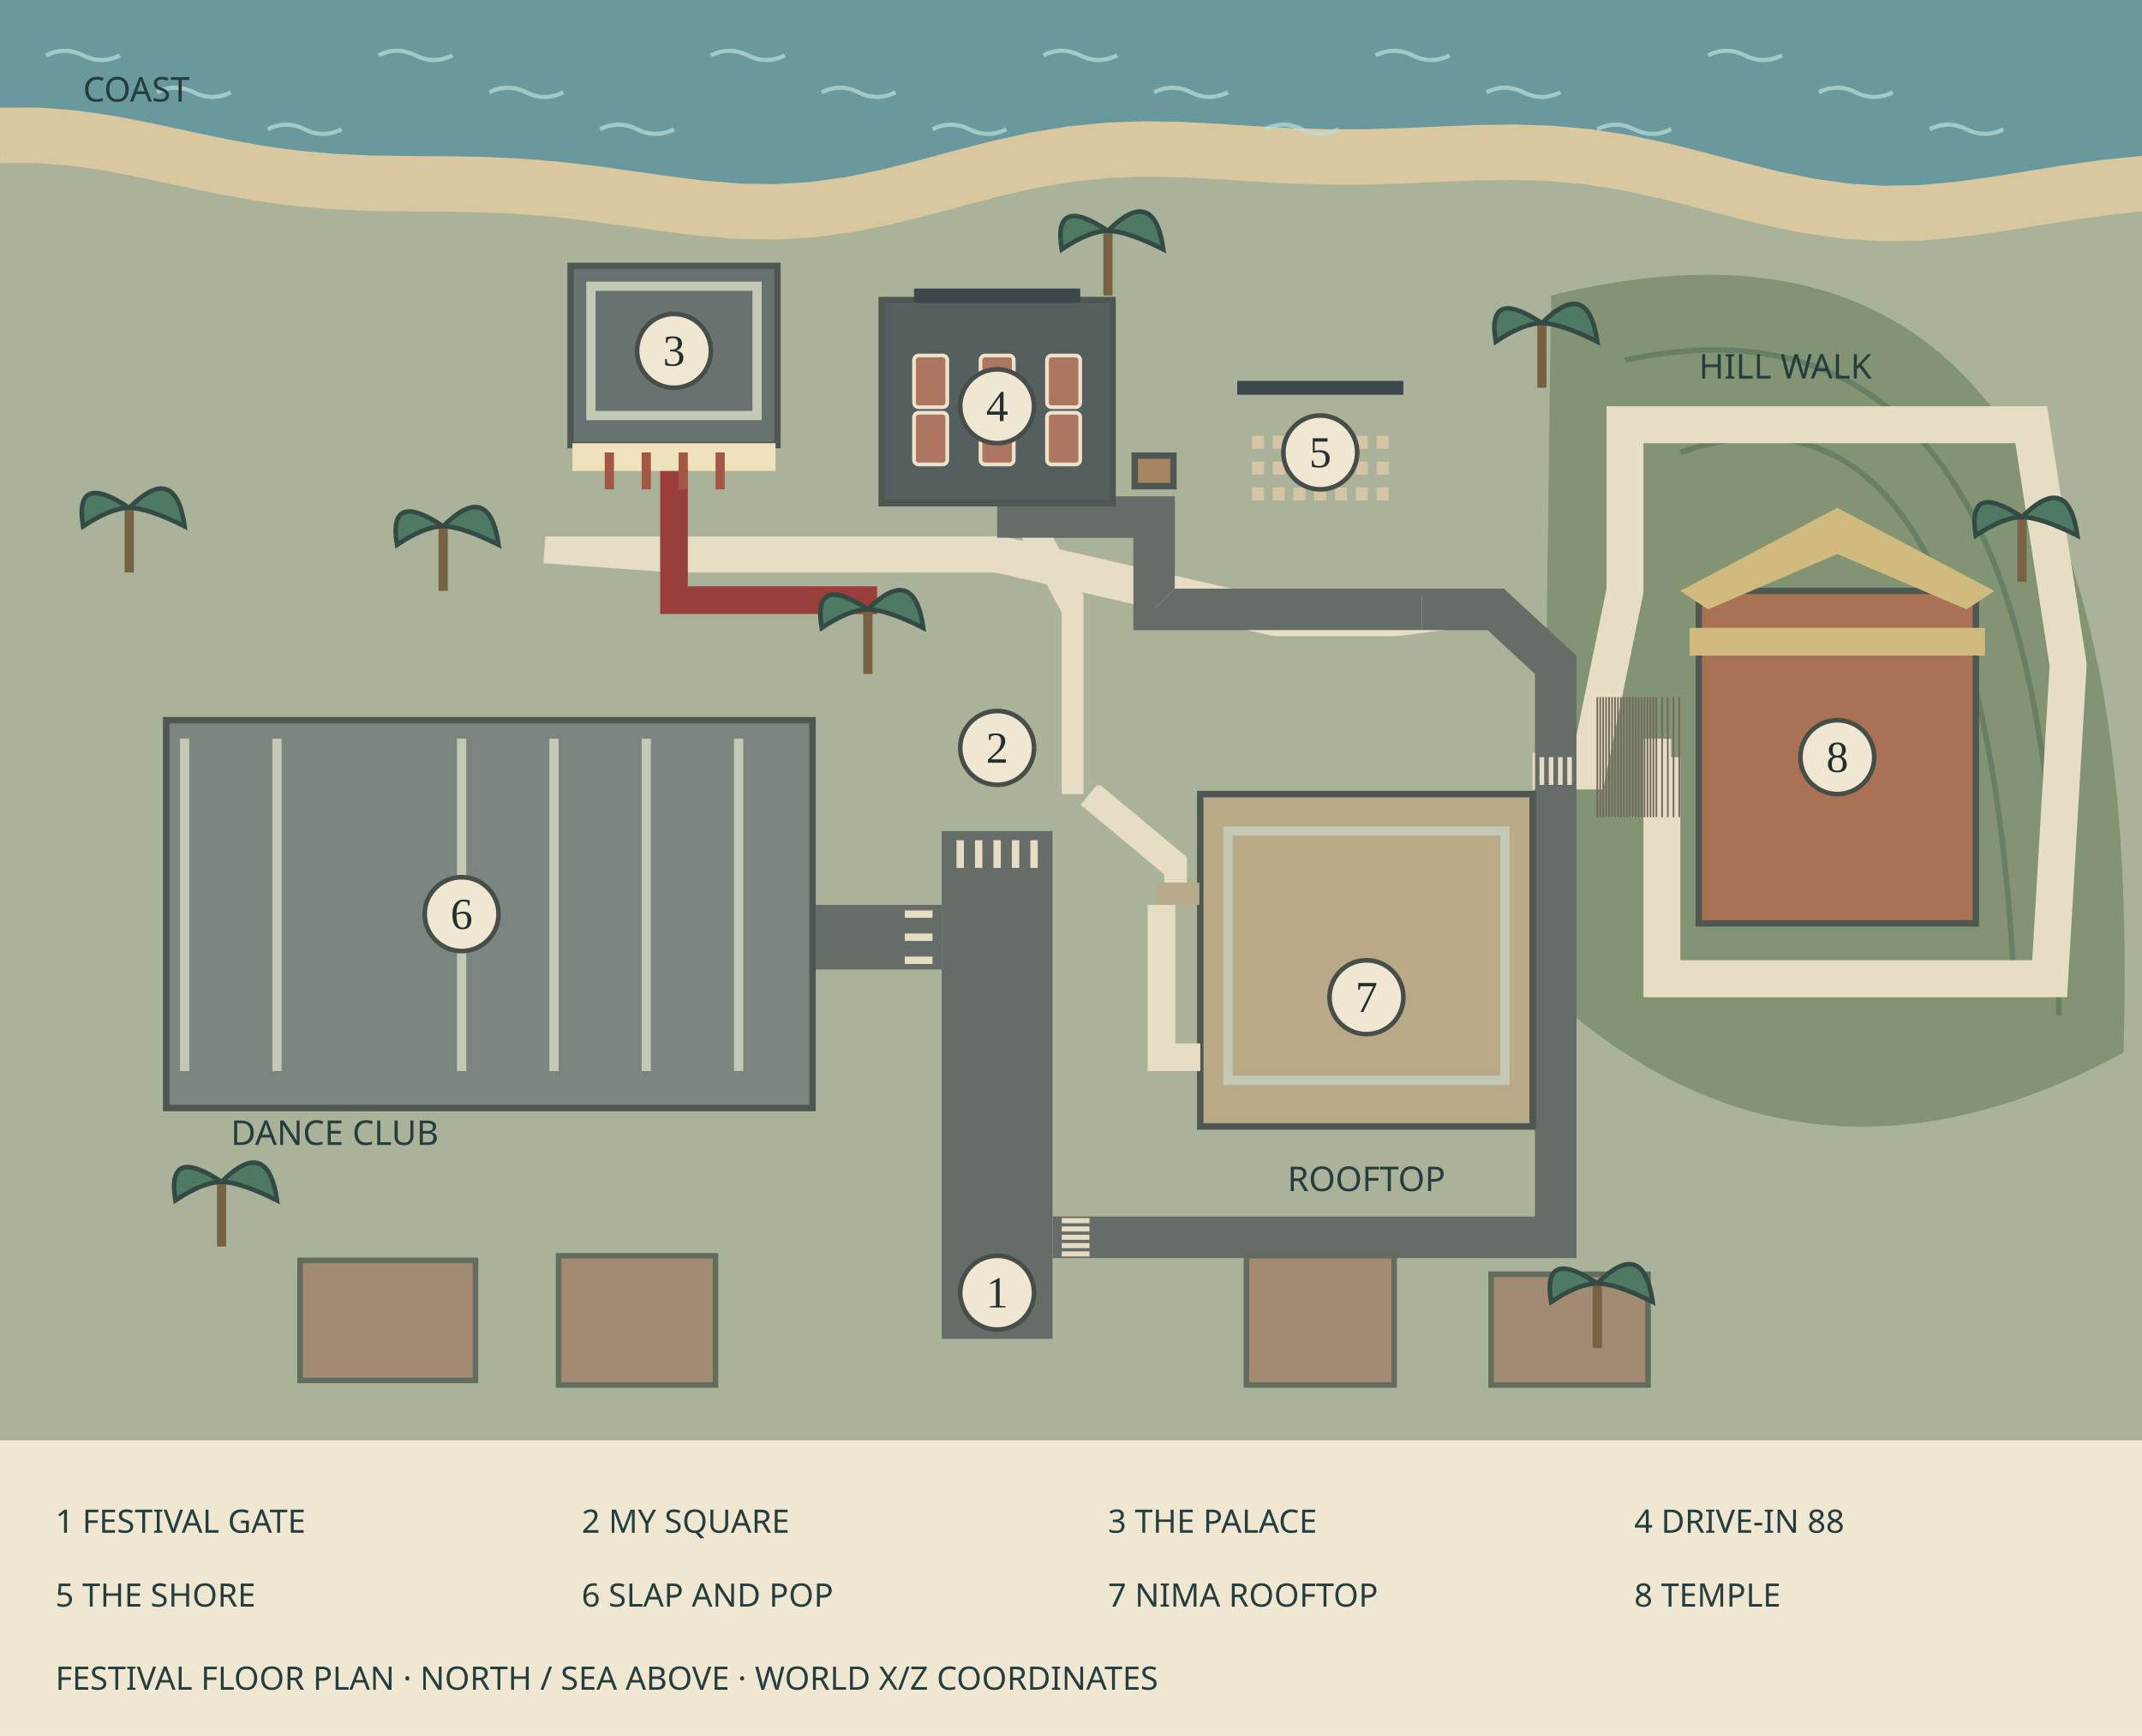
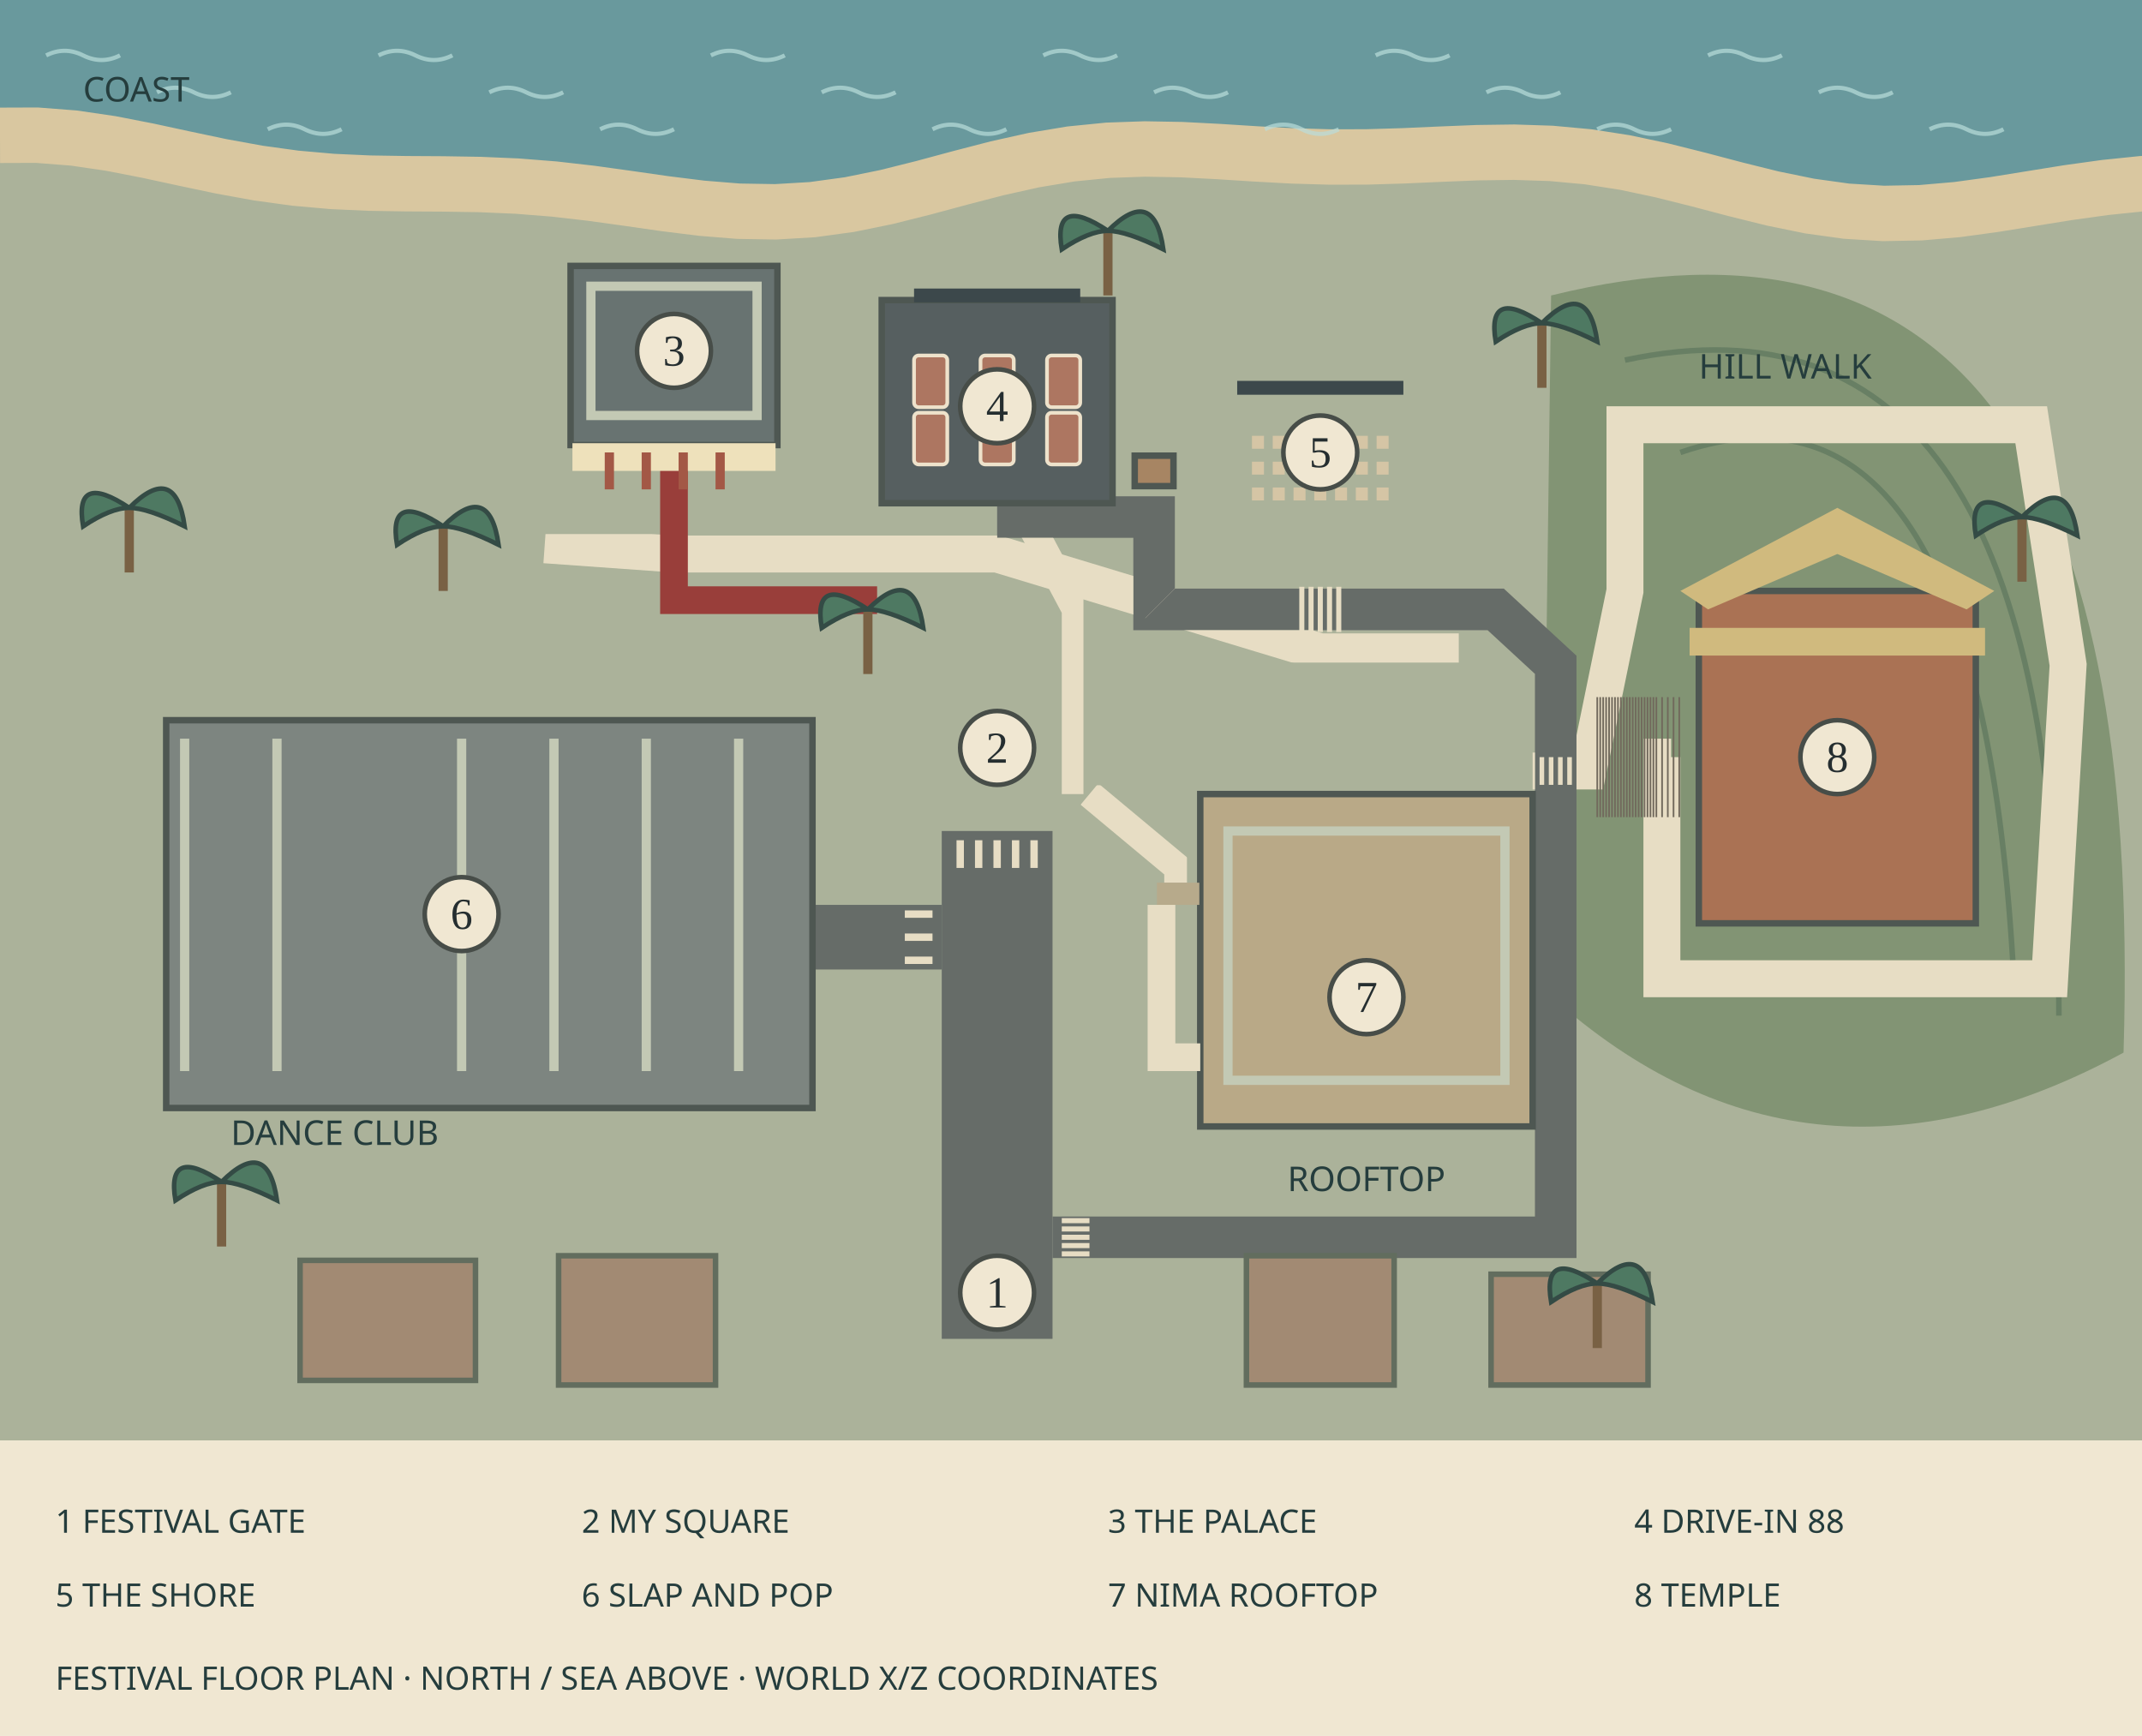
<svg xmlns="http://www.w3.org/2000/svg" width="1392" height="1128" class="coastal-plan" viewBox="-108 -78 232 188" role="img" aria-label="Coastal festival streets, terrain and walking routes">
  <rect x="-108" y="-78" width="232" height="156" fill="#abb29a" />
  <path d="M-108,-78 L-108,-63.345 -104,-63.359 -100,-63.049 -96,-62.463 -92,-61.684 -88,-60.82 -84,-59.978 -80,-59.252 -76,-58.702 -72,-58.348 -68,-58.167 -64,-58.104 -60,-58.081 -56,-58.017 -52,-57.845 -48,-57.529 -44,-57.073 -40,-56.519 -36,-55.946 -32,-55.448 -28,-55.125 -24,-55.059 -20,-55.296 -16,-55.843 -12,-56.658 -8,-57.658 -4,-58.736 0,-59.773 4,-60.663 8,-61.327 12,-61.726 16,-61.866 20,-61.794 24,-61.586 28,-61.332 32,-61.115 36,-60.998 40,-61.005 44,-61.124 48,-61.302 52,-61.463 56,-61.518 60,-61.388 64,-61.02 68,-60.398 72,-59.55 76,-58.549 80,-57.494 84,-56.502 88,-55.684 92,-55.128 96,-54.885 100,-54.958 104,-55.305 108,-55.851 112,-56.496 116,-57.139 120,-57.694 124,-58.106 128,-58.362 L128,-78 Z" fill="#69999d" />
  <polyline points="-108,-63.345 -104,-63.359 -100,-63.049 -96,-62.463 -92,-61.684 -88,-60.82 -84,-59.978 -80,-59.252 -76,-58.702 -72,-58.348 -68,-58.167 -64,-58.104 -60,-58.081 -56,-58.017 -52,-57.845 -48,-57.529 -44,-57.073 -40,-56.519 -36,-55.946 -32,-55.448 -28,-55.125 -24,-55.059 -20,-55.296 -16,-55.843 -12,-56.658 -8,-57.658 -4,-58.736 0,-59.773 4,-60.663 8,-61.327 12,-61.726 16,-61.866 20,-61.794 24,-61.586 28,-61.332 32,-61.115 36,-60.998 40,-61.005 44,-61.124 48,-61.302 52,-61.463 56,-61.518 60,-61.388 64,-61.02 68,-60.398 72,-59.55 76,-58.549 80,-57.494 84,-56.502 88,-55.684 92,-55.128 96,-54.885 100,-54.958 104,-55.305 108,-55.851 112,-56.496 116,-57.139 120,-57.694 124,-58.106 128,-58.362" fill="none" stroke="#d9c7a0" stroke-width="6" />
  <path d="M60,-46 Q125,-62 122,36 Q87,55 59,29Z" fill="#829474" />
  <path d="M68,-39 Q115,-49 115,32 M74,-29 Q106,-40 110,26" fill="none" stroke="#687f64" stroke-width=".6" />
  <defs>
    <mask id="pavement-clearance">
      <rect x="-108" y="-78" width="232" height="156" fill="white" />
      <polygon points="-6,67 -6,12 6,12 6,67" fill="black" />
      <polygon points="-20,20 -6,20 -6,27 -20,27" fill="black" />
      <polygon points="6,53.75 58.25,53.75 62.75,58.25 6,58.25" fill="black" />
      <polygon points="58.25,53.75 58.25,-5.015 62.75,-6.985 62.75,58.25" fill="black" />
      <polygon points="58.25,-5.015 53.12,-9.75 54.88,-14.25 62.75,-6.985" fill="black" />
      <polygon points="53.12,-9.75 46,-9.75 46,-14.25 54.88,-14.25" fill="black" />
      <polygon points="46,-9.75 14.75,-9.75 19.25,-14.25 46,-14.25" fill="black" />
      <polygon points="14.75,-9.75 14.75,-19.75 19.25,-24.25 19.25,-14.25" fill="black" />
      <polygon points="14.75,-19.75 0,-19.75 0,-24.25 19.25,-24.25" fill="black" />
    </mask>
  </defs>
  <polyline points="0,67 0,12" fill="none" stroke="#666c68" stroke-width="12" stroke-linejoin="miter" />
  <polyline points="-20,23.5 -6,23.5" fill="none" stroke="#666c68" stroke-width="7" stroke-linejoin="miter" />
  <polyline points="6,56 60.5,56 60.5,-6 54,-12 46,-12 17,-12 17,-22 0,-22" fill="none" stroke="#666c68" stroke-width="4.5" stroke-linejoin="miter" />
  <polyline mask="url(#pavement-clearance)" points="-8.5,62 -8.5,27.2" fill="none" stroke="#e7ddc4" stroke-width="3" stroke-linejoin="miter" />
  <polyline mask="url(#pavement-clearance)" points="-8.5,19.8 -8.5,8" fill="none" stroke="#e7ddc4" stroke-width="3" stroke-linejoin="miter" />
  <polyline mask="url(#pavement-clearance)" points="8.5,62 8.5,58.25" fill="none" stroke="#e7ddc4" stroke-width="3" stroke-linejoin="miter" />
  <polyline mask="url(#pavement-clearance)" points="8.5,53.75 8.5,8" fill="none" stroke="#e7ddc4" stroke-width="3" stroke-linejoin="miter" />
  <polyline mask="url(#pavement-clearance)" points="8.5,8 8.5,-12 0,-28" fill="none" stroke="#e7ddc4" stroke-width="3" stroke-linejoin="miter" />
-   <polyline mask="url(#pavement-clearance)" points="35,-10 35,-21" fill="none" stroke="#e7ddc4" stroke-width="3" stroke-linejoin="miter" />
-   <polyline mask="url(#pavement-clearance)" points="-49,-19 -35,-18 0,-18 35,-10 50,-12" fill="none" stroke="#e7ddc4" stroke-width="4" stroke-linejoin="miter" />
+   <polyline mask="url(#pavement-clearance)" points="35,-7.4 35,-9.35" fill="none" stroke="#e7ddc4" stroke-width="3" stroke-linejoin="miter" />
+   <polyline mask="url(#pavement-clearance)" points="35,-14.65 35,-21" fill="none" stroke="#e7ddc4" stroke-width="3" stroke-linejoin="miter" />
+   <polyline mask="url(#pavement-clearance)" points="-49,-19 -35,-18 0,-18 35,-7.4 50,-7.4" fill="none" stroke="#e7ddc4" stroke-width="4" stroke-linejoin="miter" />
  <polyline mask="url(#pavement-clearance)" points="-35,-16 -35,-30.8" fill="none" stroke="#e7ddc4" stroke-width="7" stroke-linejoin="miter" />
  <polyline points="-13,-13 -35,-13 -35,-31.4" fill="none" stroke="#993e3a" stroke-width="3" stroke-linejoin="miter" />
  <polyline mask="url(#pavement-clearance)" points="-10,18.3 -18,18.3" fill="none" stroke="#e7ddc4" stroke-width="3" stroke-linejoin="miter" />
  <polyline mask="url(#pavement-clearance)" points="10,8 19.6,16 19.6,17.6" fill="none" stroke="#e7ddc4" stroke-width="3" stroke-linejoin="miter" />
  <polyline mask="url(#pavement-clearance)" points="23,5.5 58,5.5" fill="none" stroke="#e7ddc4" stroke-width="5" stroke-linejoin="miter" />
  <polyline mask="url(#pavement-clearance)" points="10,5.5 23,5.5" fill="none" stroke="#e7ddc4" stroke-width="3" stroke-linejoin="miter" />
  <polyline mask="url(#pavement-clearance)" points="63,4 65,4" fill="none" stroke="#e7ddc4" stroke-width="13" stroke-linejoin="miter" />
  <polyline mask="url(#pavement-clearance)" points="58,5.5 64,5.5 68,-14 68,-32 112,-32 116,-6 114,28 72,28 72,4 73,4" fill="none" stroke="#e7ddc4" stroke-width="4" stroke-linejoin="miter" />
  <polyline points="59,4 59,7" fill="none" stroke="#e7ddc4" stroke-width="0.5" stroke-linejoin="miter" />
  <polyline points="60,4 60,7" fill="none" stroke="#e7ddc4" stroke-width="0.5" stroke-linejoin="miter" />
  <polyline points="61,4 61,7" fill="none" stroke="#e7ddc4" stroke-width="0.5" stroke-linejoin="miter" />
  <polyline points="62,4 62,7" fill="none" stroke="#e7ddc4" stroke-width="0.5" stroke-linejoin="miter" />
  <polyline points="-4,13 -4,16" fill="none" stroke="#e7ddc4" stroke-width="0.8" stroke-linejoin="miter" />
  <polyline points="-2,13 -2,16" fill="none" stroke="#e7ddc4" stroke-width="0.8" stroke-linejoin="miter" />
  <polyline points="0,13 0,16" fill="none" stroke="#e7ddc4" stroke-width="0.8" stroke-linejoin="miter" />
  <polyline points="2,13 2,16" fill="none" stroke="#e7ddc4" stroke-width="0.8" stroke-linejoin="miter" />
  <polyline points="4,13 4,16" fill="none" stroke="#e7ddc4" stroke-width="0.8" stroke-linejoin="miter" />
  <polyline points="-10,21 -7,21" fill="none" stroke="#e7ddc4" stroke-width="0.8" stroke-linejoin="miter" />
  <polyline points="-10,23.5 -7,23.5" fill="none" stroke="#e7ddc4" stroke-width="0.8" stroke-linejoin="miter" />
  <polyline points="-10,26 -7,26" fill="none" stroke="#e7ddc4" stroke-width="0.8" stroke-linejoin="miter" />
  <polyline points="7,54.2 10,54.2" fill="none" stroke="#e7ddc4" stroke-width="0.55" stroke-linejoin="miter" />
  <polyline points="7,55.1 10,55.1" fill="none" stroke="#e7ddc4" stroke-width="0.55" stroke-linejoin="miter" />
  <polyline points="7,56 10,56" fill="none" stroke="#e7ddc4" stroke-width="0.55" stroke-linejoin="miter" />
  <polyline points="7,56.9 10,56.9" fill="none" stroke="#e7ddc4" stroke-width="0.55" stroke-linejoin="miter" />
  <polyline points="7,57.8 10,57.8" fill="none" stroke="#e7ddc4" stroke-width="0.55" stroke-linejoin="miter" />
+   <polyline points="33,-14.45 33,-9.55" fill="none" stroke="#e7ddc4" stroke-width="0.55" stroke-linejoin="miter" />
+   <polyline points="34,-14.45 34,-9.55" fill="none" stroke="#e7ddc4" stroke-width="0.55" stroke-linejoin="miter" />
+   <polyline points="35,-14.45 35,-9.55" fill="none" stroke="#e7ddc4" stroke-width="0.55" stroke-linejoin="miter" />
+   <polyline points="36,-14.45 36,-9.55" fill="none" stroke="#e7ddc4" stroke-width="0.55" stroke-linejoin="miter" />
+   <polyline points="37,-14.45 37,-9.55" fill="none" stroke="#e7ddc4" stroke-width="0.55" stroke-linejoin="miter" />
  <g stroke="#4e5752" stroke-width=".7">
    <rect x="-90" y="0" width="70" height="42" fill="#7d8580" />
    <rect x="-46.2" y="-49.2" width="22.4" height="19.4" fill="#687371" />
    <rect x="22" y="8" width="36" height="36" fill="#b9a987" />
    <rect x="76" y="-14" width="30" height="36" fill="#aa7254" />
    <g data-venue="drive-in" transform="translate(-35 -10)">
      <rect x="22.5" y="-35.5" width="25" height="22" fill="#565f60" />
      <rect x="49.9" y="-18.65" width="4.2" height="3.3" fill="#a78563" />
    </g>
  </g>
  <rect x="-47.5" y="58" width="17" height="14" fill="#a28a73" stroke="#626d5e" stroke-width=".6" />
  <rect x="-75.5" y="58.5" width="19" height="13" fill="#a28a73" stroke="#626d5e" stroke-width=".6" />
  <rect x="27" y="58" width="16" height="14" fill="#a28a73" stroke="#626d5e" stroke-width=".6" />
  <rect x="53.5" y="60" width="17" height="12" fill="#a28a73" stroke="#626d5e" stroke-width=".6" />
  <g transform="translate(-35 -10)">
    <rect x="26" y="-23.3" width="3.6" height="5.6" rx=".5" fill="#ad7661" stroke="#eee2cb" stroke-width=".4" />
    <rect x="33.2" y="-23.3" width="3.6" height="5.6" rx=".5" fill="#ad7661" stroke="#eee2cb" stroke-width=".4" />
    <rect x="40.4" y="-23.3" width="3.6" height="5.6" rx=".5" fill="#ad7661" stroke="#eee2cb" stroke-width=".4" />
    <rect x="26" y="-29.5" width="3.6" height="5.6" rx=".5" fill="#ad7661" stroke="#eee2cb" stroke-width=".4" />
    <rect x="33.2" y="-29.5" width="3.6" height="5.6" rx=".5" fill="#ad7661" stroke="#eee2cb" stroke-width=".4" />
    <rect x="40.4" y="-29.5" width="3.6" height="5.6" rx=".5" fill="#ad7661" stroke="#eee2cb" stroke-width=".4" />
    <path d="M26,-36 H44" stroke="#3c484b" stroke-width="1.5" />
  </g>
  <g data-venue="shore" transform="translate(35 10)">
    <path d="M-9,-46 H9" stroke="#3c484b" stroke-width="1.5" />
    <g fill="#d5c5a5">
      <rect x="-7.4" y="-35.2" width="1.3" height="1.4" />
      <rect x="-5.15" y="-35.2" width="1.3" height="1.4" />
      <rect x="-2.9" y="-35.2" width="1.3" height="1.4" />
      <rect x="-0.65" y="-35.2" width="1.3" height="1.4" />
      <rect x="1.6" y="-35.2" width="1.3" height="1.4" />
      <rect x="3.85" y="-35.2" width="1.3" height="1.4" />
      <rect x="6.1" y="-35.2" width="1.3" height="1.4" />
      <rect x="-7.4" y="-38" width="1.3" height="1.4" />
      <rect x="-5.15" y="-38" width="1.3" height="1.4" />
      <rect x="-2.9" y="-38" width="1.3" height="1.4" />
      <rect x="-0.65" y="-38" width="1.3" height="1.4" />
      <rect x="1.6" y="-38" width="1.3" height="1.4" />
      <rect x="3.85" y="-38" width="1.3" height="1.4" />
      <rect x="6.1" y="-38" width="1.3" height="1.4" />
      <rect x="-7.4" y="-40.8" width="1.3" height="1.4" />
      <rect x="-5.15" y="-40.8" width="1.3" height="1.4" />
      <rect x="-2.9" y="-40.8" width="1.3" height="1.4" />
      <rect x="-0.65" y="-40.8" width="1.3" height="1.4" />
      <rect x="1.6" y="-40.8" width="1.3" height="1.4" />
      <rect x="3.85" y="-40.8" width="1.3" height="1.4" />
      <rect x="6.1" y="-40.8" width="1.3" height="1.4" />
    </g>
  </g>
  <rect x="17.3" y="17.6" width="4.6" height="2.4" fill="#b7aa8b" />
  <path d="M17.8,20 V36.5 H22" fill="none" stroke="#e7ddc4" stroke-width="3" />
  <g stroke="#71695c" stroke-width=".18">
    <path d="M65,-2.5 v13" />
    <path d="M65.32,-2.5 v13" />
    <path d="M65.64,-2.5 v13" />
    <path d="M65.96,-2.5 v13" />
    <path d="M66.28,-2.5 v13" />
    <path d="M66.6,-2.5 v13" />
    <path d="M66.92,-2.5 v13" />
    <path d="M67.24,-2.5 v13" />
    <path d="M67.56,-2.5 v13" />
    <path d="M67.88,-2.5 v13" />
    <path d="M68.2,-2.5 v13" />
    <path d="M68.52,-2.5 v13" />
    <path d="M68.84,-2.5 v13" />
    <path d="M69.16,-2.5 v13" />
    <path d="M69.48,-2.5 v13" />
    <path d="M69.8,-2.5 v13" />
    <path d="M70.12,-2.5 v13" />
    <path d="M70.44,-2.5 v13" />
    <path d="M70.76,-2.5 v13" />
    <path d="M71.08,-2.5 v13" />
    <path d="M71.4,-2.5 v13" />
    <path d="M72.02,-2.5 v13" />
    <path d="M72.64,-2.5 v13" />
    <path d="M73.26,-2.5 v13" />
    <path d="M73.88,-2.5 v13" />
  </g>
  <g fill="none" stroke="#b9ddda" stroke-width=".45" opacity=".7">
    <path d="M-103,-72 q2,-1 4,0 t4,0" />
    <path d="M-91,-68 q2,-1 4,0 t4,0" />
    <path d="M-79,-64 q2,-1 4,0 t4,0" />
    <path d="M-67,-72 q2,-1 4,0 t4,0" />
    <path d="M-55,-68 q2,-1 4,0 t4,0" />
    <path d="M-43,-64 q2,-1 4,0 t4,0" />
    <path d="M-31,-72 q2,-1 4,0 t4,0" />
    <path d="M-19,-68 q2,-1 4,0 t4,0" />
    <path d="M-7,-64 q2,-1 4,0 t4,0" />
    <path d="M5,-72 q2,-1 4,0 t4,0" />
    <path d="M17,-68 q2,-1 4,0 t4,0" />
    <path d="M29,-64 q2,-1 4,0 t4,0" />
    <path d="M41,-72 q2,-1 4,0 t4,0" />
    <path d="M53,-68 q2,-1 4,0 t4,0" />
    <path d="M65,-64 q2,-1 4,0 t4,0" />
    <path d="M77,-72 q2,-1 4,0 t4,0" />
    <path d="M89,-68 q2,-1 4,0 t4,0" />
    <path d="M101,-64 q2,-1 4,0 t4,0" />
  </g>
  <g stroke="#344b45" stroke-width=".5">
    <g transform="translate(-94 -20)">
      <path d="M0,4V-3" stroke="#796144" stroke-width="1" />
      <path d="M0,-3Q-6,-7 -5,-1Q-2,-3 0,-3Q5,-8 6,-1Q2,-3 0,-3" fill="#4e7962" />
    </g>
    <g transform="translate(-60 -18)">
      <path d="M0,4V-3" stroke="#796144" stroke-width="1" />
      <path d="M0,-3Q-6,-7 -5,-1Q-2,-3 0,-3Q5,-8 6,-1Q2,-3 0,-3" fill="#4e7962" />
    </g>
    <g transform="translate(-14 -9)">
      <path d="M0,4V-3" stroke="#796144" stroke-width="1" />
      <path d="M0,-3Q-6,-7 -5,-1Q-2,-3 0,-3Q5,-8 6,-1Q2,-3 0,-3" fill="#4e7962" />
    </g>
    <g transform="translate(12 -50)">
      <path d="M0,4V-3" stroke="#796144" stroke-width="1" />
      <path d="M0,-3Q-6,-7 -5,-1Q-2,-3 0,-3Q5,-8 6,-1Q2,-3 0,-3" fill="#4e7962" />
    </g>
    <g transform="translate(59 -40)">
      <path d="M0,4V-3" stroke="#796144" stroke-width="1" />
      <path d="M0,-3Q-6,-7 -5,-1Q-2,-3 0,-3Q5,-8 6,-1Q2,-3 0,-3" fill="#4e7962" />
    </g>
    <g transform="translate(111 -19)">
      <path d="M0,4V-3" stroke="#796144" stroke-width="1" />
      <path d="M0,-3Q-6,-7 -5,-1Q-2,-3 0,-3Q5,-8 6,-1Q2,-3 0,-3" fill="#4e7962" />
    </g>
    <g transform="translate(-84 53)">
      <path d="M0,4V-3" stroke="#796144" stroke-width="1" />
      <path d="M0,-3Q-6,-7 -5,-1Q-2,-3 0,-3Q5,-8 6,-1Q2,-3 0,-3" fill="#4e7962" />
    </g>
    <g transform="translate(65 64)">
      <path d="M0,4V-3" stroke="#796144" stroke-width="1" />
      <path d="M0,-3Q-6,-7 -5,-1Q-2,-3 0,-3Q5,-8 6,-1Q2,-3 0,-3" fill="#4e7962" />
    </g>
  </g>
  <g fill="none" stroke="#c3c9b4" stroke-width="1">
    <path d="M-88,2v36" />
    <path d="M-78,2v36" />
    <path d="M-58,2v36" />
    <path d="M-48,2v36" />
    <path d="M-38,2v36" />
    <path d="M-28,2v36" />
    <path d="M-44,-47h18v14h-18z" />
    <path d="M25,12h30v27H25z" />
  </g>
  <g fill="#d0ba7e">
    <path d="M74,-14l17,-9 17,9-3,2-14,-6-14,6z" />
    <path d="M75,-10h32v3H75z" />
  </g>
  <g fill="#eee1bb">
    <path d="M-46,-30h22v3h-22z" />
    <path d="M-42,-29v4m4,-4v4m4,-4v4m4,-4v4" stroke="#a35846" />
  </g>
  <g transform="translate(0 62)">
    <circle r="4" fill="#f0e7d2" stroke="#474d48" stroke-width=".5" />
    <text text-anchor="middle" dy="1.6" font-size="4.8" fill="#252e30">1</text>
  </g>
  <g transform="translate(0 3)">
    <circle r="4" fill="#f0e7d2" stroke="#474d48" stroke-width=".5" />
    <text text-anchor="middle" dy="1.6" font-size="4.8" fill="#252e30">2</text>
  </g>
  <g transform="translate(-35 -40)">
    <circle r="4" fill="#f0e7d2" stroke="#474d48" stroke-width=".5" />
    <text text-anchor="middle" dy="1.6" font-size="4.8" fill="#252e30">3</text>
  </g>
  <g transform="translate(0 -34)">
    <circle r="4" fill="#f0e7d2" stroke="#474d48" stroke-width=".5" />
    <text text-anchor="middle" dy="1.6" font-size="4.8" fill="#252e30">4</text>
  </g>
  <g transform="translate(35 -29)">
    <circle r="4" fill="#f0e7d2" stroke="#474d48" stroke-width=".5" />
    <text text-anchor="middle" dy="1.6" font-size="4.8" fill="#252e30">5</text>
  </g>
  <g transform="translate(-58 21)">
    <circle r="4" fill="#f0e7d2" stroke="#474d48" stroke-width=".5" />
    <text text-anchor="middle" dy="1.6" font-size="4.8" fill="#252e30">6</text>
  </g>
  <g transform="translate(40 30)">
    <circle r="4" fill="#f0e7d2" stroke="#474d48" stroke-width=".5" />
    <text text-anchor="middle" dy="1.6" font-size="4.8" fill="#252e30">7</text>
  </g>
  <g transform="translate(91 4)">
    <circle r="4" fill="#f0e7d2" stroke="#474d48" stroke-width=".5" />
    <text text-anchor="middle" dy="1.6" font-size="4.8" fill="#252e30">8</text>
  </g>
  <g fill="#253d3d" font-family="sans-serif" font-size="3.7">
    <text x="-99" y="-67">COAST</text>
    <text x="76" y="-37">HILL WALK</text>
    <text x="40" y="51" text-anchor="middle">ROOFTOP</text>
    <text x="-83" y="46">DANCE CLUB</text>
  </g>
  <rect x="-108" y="78" width="232" height="32" fill="#f0e7d2" />
  <g fill="#253d3d" font-family="sans-serif" font-size="3.5">
    <text x="-102" y="88">1 FESTIVAL GATE</text>
    <text x="-45" y="88">2 MY SQUARE</text>
    <text x="12" y="88">3 THE PALACE</text>
    <text x="69" y="88">4 DRIVE-IN 88</text>
    <text x="-102" y="96">5 THE SHORE</text>
    <text x="-45" y="96">6 SLAP AND POP</text>
    <text x="12" y="96">7 NIMA ROOFTOP</text>
    <text x="69" y="96">8 TEMPLE</text>
    <text x="-102" y="105">FESTIVAL FLOOR PLAN · NORTH / SEA ABOVE · WORLD X/Z COORDINATES</text>
  </g>
</svg>
